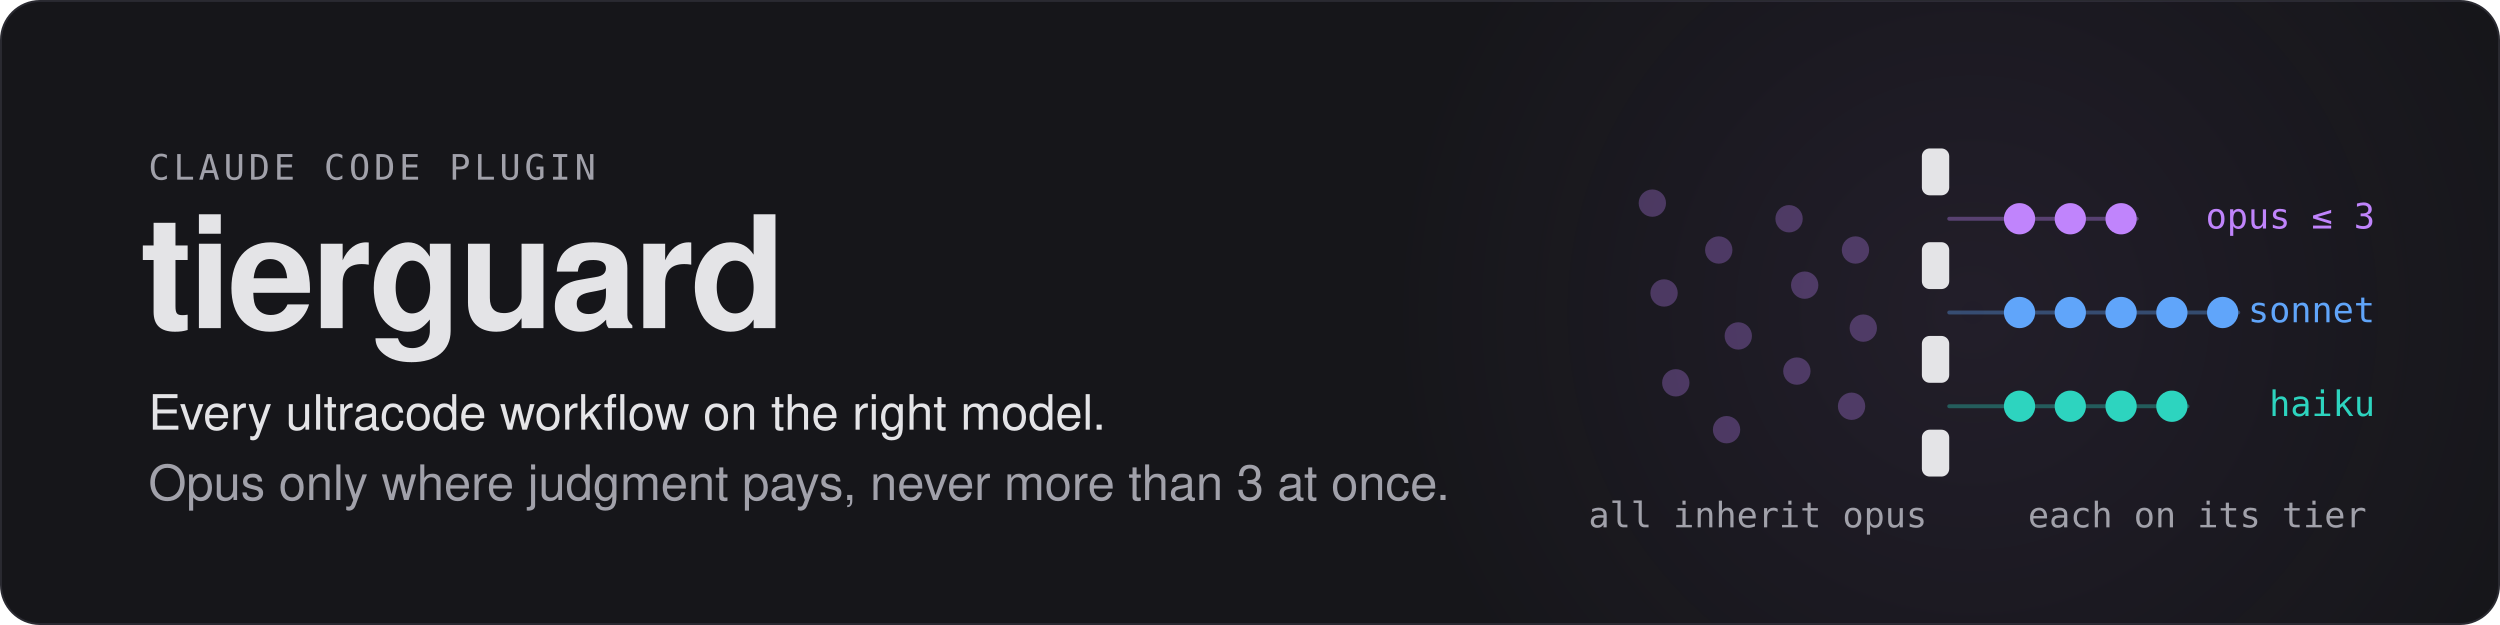
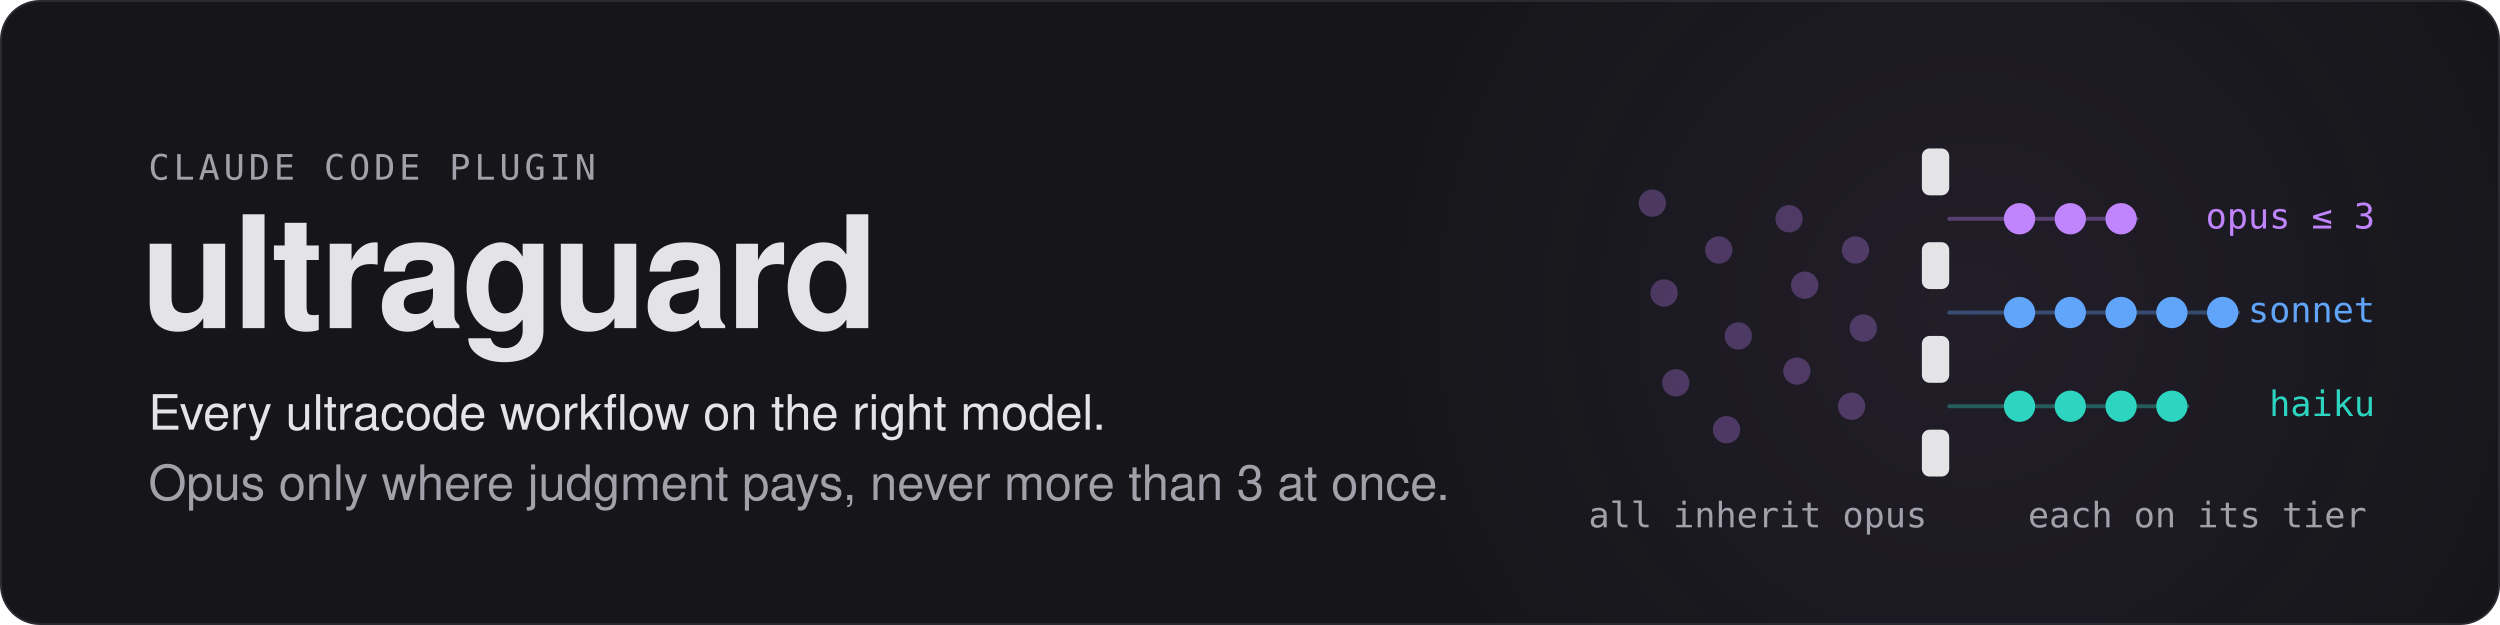
<svg xmlns="http://www.w3.org/2000/svg" width="1280" height="320" viewBox="0 0 1280 320" role="img" aria-labelledby="t d">
  <defs>
    <radialGradient id="glow" cx="1010" cy="160" r="300" gradientUnits="userSpaceOnUse">
      <stop offset="0" stop-color="#c084fc" stop-opacity="0.07" />
      <stop offset="1" stop-color="#c084fc" stop-opacity="0" />
    </radialGradient>
  </defs>
  <rect x="0.5" y="0.5" width="1279" height="319" rx="20" fill="#16161a" stroke="#2a2a31" />
  <rect x="0.5" y="0.5" width="1279" height="319" rx="20" fill="url(#glow)" />
  <g font-family="ui-monospace, SFMono-Regular, Menlo, Consolas, 'DejaVu Sans Mono', monospace" font-size="18" fill="#a1a1aa" letter-spacing="2">
    <text x="76" y="92">CLAUDE CODE PLUGIN</text>
  </g>
  <g font-family="-apple-system, 'Segoe UI', Helvetica, Arial, sans-serif">
-     <text x="72" y="168" font-size="80" font-weight="700" fill="#e4e4e7" letter-spacing="-2">tierguard</text>
+     <text x="72" y="168" font-size="80" font-weight="700" fill="#e4e4e7" letter-spacing="-2">ultraguard</text>
    <text x="76" y="220" font-size="25" fill="#e4e4e7">Every ultracode workflow on the right model.</text>
    <text x="76" y="256" font-size="25" fill="#a1a1aa">Opus only where judgment pays, never more than 3 at once.</text>
  </g>
  <g fill="#c084fc" fill-opacity="0.3">
    <circle cx="846" cy="104" r="7" />
    <circle cx="880" cy="128" r="7" />
    <circle cx="852" cy="150" r="7" />
    <circle cx="890" cy="172" r="7" />
    <circle cx="858" cy="196" r="7" />
    <circle cx="884" cy="220" r="7" />
    <circle cx="916" cy="112" r="7" />
    <circle cx="924" cy="146" r="7" />
    <circle cx="920" cy="190" r="7" />
    <circle cx="950" cy="128" r="7" />
    <circle cx="954" cy="168" r="7" />
    <circle cx="948" cy="208" r="7" />
  </g>
  <g stroke-width="2" stroke-linecap="round">
    <line x1="998" y1="112" x2="1094" y2="112" stroke="#c084fc" stroke-opacity="0.35" />
    <line x1="998" y1="160" x2="1146" y2="160" stroke="#60a5fa" stroke-opacity="0.35" />
    <line x1="998" y1="208" x2="1120" y2="208" stroke="#2dd4bf" stroke-opacity="0.35" />
  </g>
  <g fill="#e4e4e7">
    <rect x="984" y="76" width="14" height="24" rx="4" />
    <rect x="984" y="124" width="14" height="24" rx="4" />
    <rect x="984" y="172" width="14" height="24" rx="4" />
    <rect x="984" y="220" width="14" height="24" rx="4" />
  </g>
  <g fill="#c084fc">
    <circle cx="1034" cy="112" r="8" />
    <circle cx="1060" cy="112" r="8" />
    <circle cx="1086" cy="112" r="8" />
  </g>
  <g fill="#60a5fa">
    <circle cx="1034" cy="160" r="8" />
    <circle cx="1060" cy="160" r="8" />
    <circle cx="1086" cy="160" r="8" />
    <circle cx="1112" cy="160" r="8" />
    <circle cx="1138" cy="160" r="8" />
  </g>
  <g fill="#2dd4bf">
    <circle cx="1034" cy="208" r="8" />
    <circle cx="1060" cy="208" r="8" />
    <circle cx="1086" cy="208" r="8" />
    <circle cx="1112" cy="208" r="8" />
  </g>
  <g font-family="ui-monospace, SFMono-Regular, Menlo, Consolas, 'DejaVu Sans Mono', monospace" font-size="18" text-anchor="end">
    <text x="1216" y="117" fill="#c084fc">opus ≤ 3</text>
    <text x="1216" y="165" fill="#60a5fa">sonnet</text>
    <text x="1216" y="213" fill="#2dd4bf">haiku</text>
  </g>
  <text x="900" y="270" text-anchor="middle" font-family="ui-monospace, SFMono-Regular, Menlo, Consolas, 'DejaVu Sans Mono', monospace" font-size="18" fill="#a1a1aa">all inherit opus</text>
  <text x="1125" y="270" text-anchor="middle" font-family="ui-monospace, SFMono-Regular, Menlo, Consolas, 'DejaVu Sans Mono', monospace" font-size="18" fill="#a1a1aa">each on its tier</text>
</svg>
